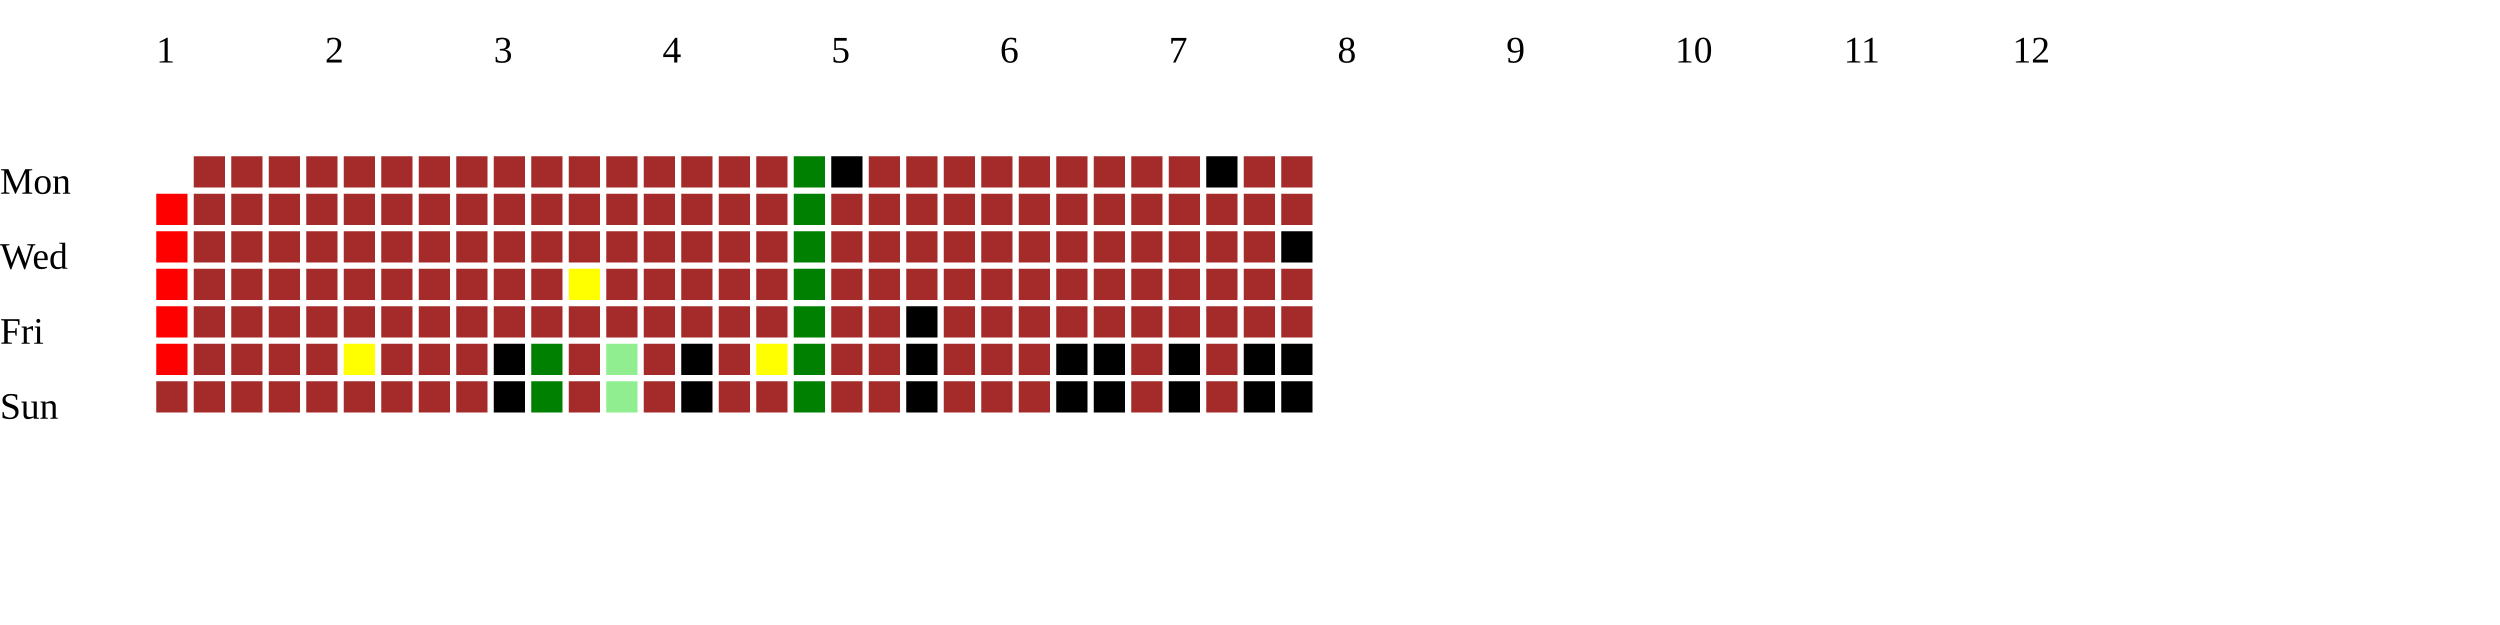
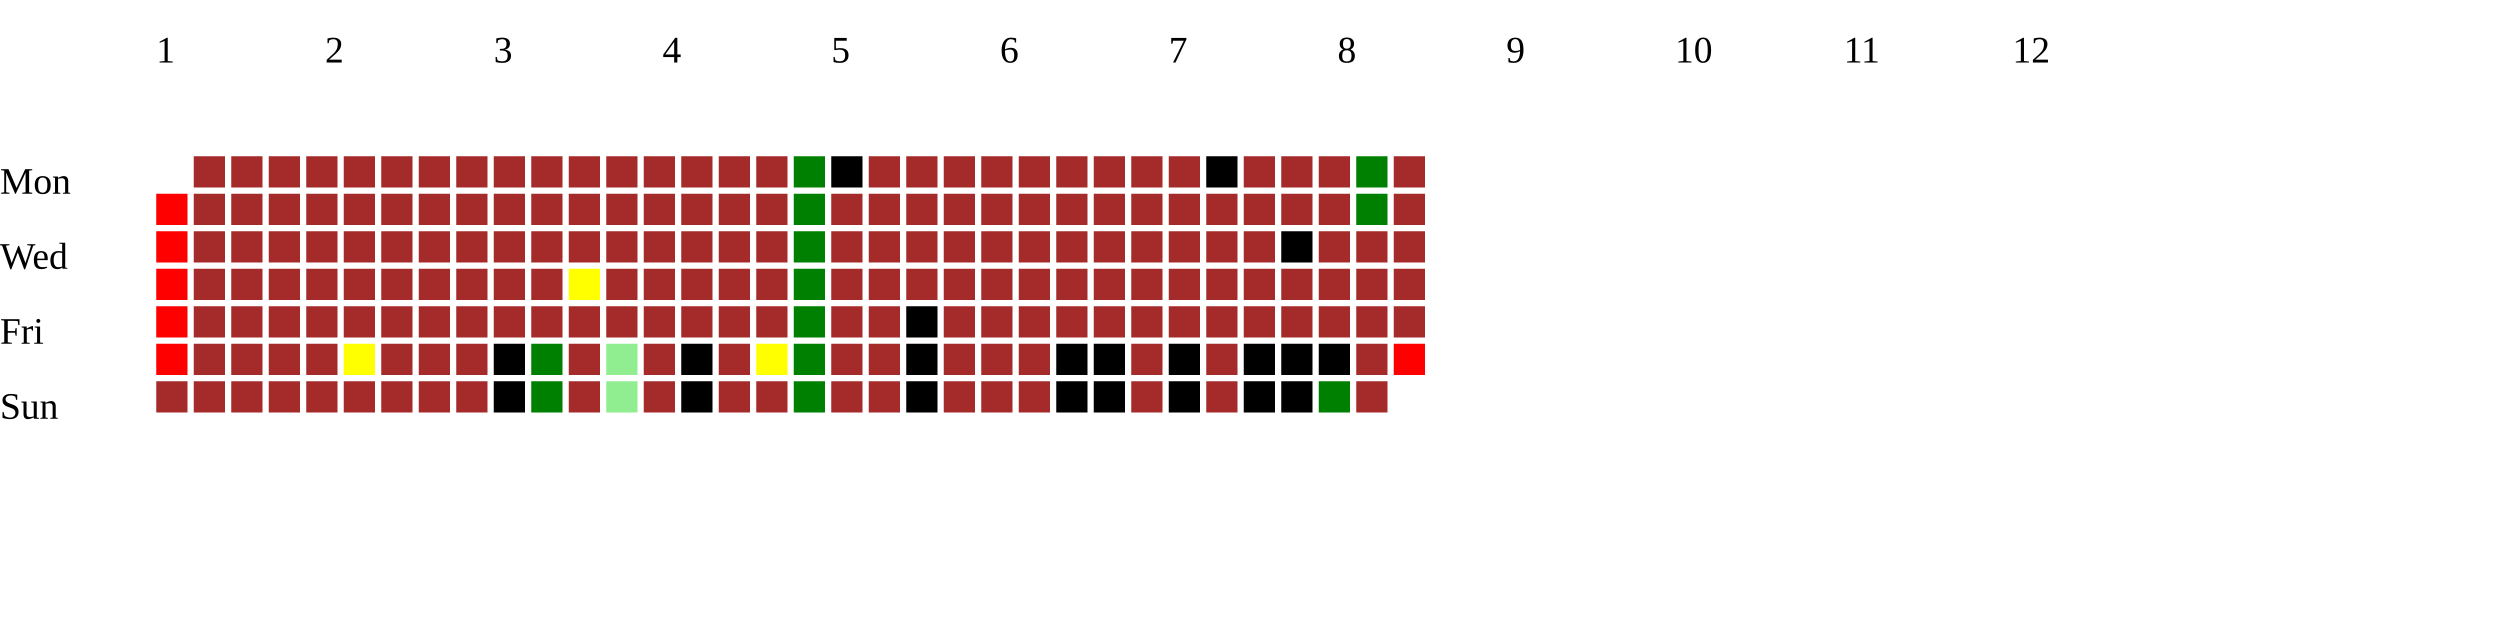
<svg xmlns="http://www.w3.org/2000/svg" baseProfile="full" height="200" version="1.1" width="800">
  <defs />
  <g transform="translate(50, 50)">
    <rect fill="red" height="10" width="10" x="0" y="12" />
    <rect fill="red" height="10" width="10" x="0" y="24" />
    <rect fill="red" height="10" width="10" x="0" y="36" />
    <rect fill="red" height="10" width="10" x="0" y="48" />
    <rect fill="red" height="10" width="10" x="0" y="60" />
    <rect fill="brown" height="10" width="10" x="0" y="72" />
    <rect fill="brown" height="10" width="10" x="12" y="0" />
    <rect fill="brown" height="10" width="10" x="12" y="12" />
    <rect fill="brown" height="10" width="10" x="12" y="24" />
    <rect fill="brown" height="10" width="10" x="12" y="36" />
    <rect fill="brown" height="10" width="10" x="12" y="48" />
    <rect fill="brown" height="10" width="10" x="12" y="60" />
    <rect fill="brown" height="10" width="10" x="12" y="72" />
    <rect fill="brown" height="10" width="10" x="24" y="0" />
    <rect fill="brown" height="10" width="10" x="24" y="12" />
    <rect fill="brown" height="10" width="10" x="24" y="24" />
    <rect fill="brown" height="10" width="10" x="24" y="36" />
    <rect fill="brown" height="10" width="10" x="24" y="48" />
    <rect fill="brown" height="10" width="10" x="24" y="60" />
    <rect fill="brown" height="10" width="10" x="24" y="72" />
    <rect fill="brown" height="10" width="10" x="36" y="0" />
    <rect fill="brown" height="10" width="10" x="36" y="12" />
    <rect fill="brown" height="10" width="10" x="36" y="24" />
    <rect fill="brown" height="10" width="10" x="36" y="36" />
    <rect fill="brown" height="10" width="10" x="36" y="48" />
    <rect fill="brown" height="10" width="10" x="36" y="60" />
    <rect fill="brown" height="10" width="10" x="36" y="72" />
    <rect fill="brown" height="10" width="10" x="48" y="0" />
    <rect fill="brown" height="10" width="10" x="48" y="12" />
    <rect fill="brown" height="10" width="10" x="48" y="24" />
    <rect fill="brown" height="10" width="10" x="48" y="36" />
    <rect fill="brown" height="10" width="10" x="48" y="48" />
    <rect fill="brown" height="10" width="10" x="48" y="60" />
    <rect fill="brown" height="10" width="10" x="48" y="72" />
    <rect fill="brown" height="10" width="10" x="60" y="0" />
    <rect fill="brown" height="10" width="10" x="60" y="12" />
    <rect fill="brown" height="10" width="10" x="60" y="24" />
    <rect fill="brown" height="10" width="10" x="60" y="36" />
    <rect fill="brown" height="10" width="10" x="60" y="48" />
    <rect fill="yellow" height="10" width="10" x="60" y="60" />
    <rect fill="brown" height="10" width="10" x="60" y="72" />
    <rect fill="brown" height="10" width="10" x="72" y="0" />
    <rect fill="brown" height="10" width="10" x="72" y="12" />
    <rect fill="brown" height="10" width="10" x="72" y="24" />
    <rect fill="brown" height="10" width="10" x="72" y="36" />
    <rect fill="brown" height="10" width="10" x="72" y="48" />
    <rect fill="brown" height="10" width="10" x="72" y="60" />
    <rect fill="brown" height="10" width="10" x="72" y="72" />
    <rect fill="brown" height="10" width="10" x="84" y="0" />
    <rect fill="brown" height="10" width="10" x="84" y="12" />
    <rect fill="brown" height="10" width="10" x="84" y="24" />
    <rect fill="brown" height="10" width="10" x="84" y="36" />
    <rect fill="brown" height="10" width="10" x="84" y="48" />
    <rect fill="brown" height="10" width="10" x="84" y="60" />
    <rect fill="brown" height="10" width="10" x="84" y="72" />
    <rect fill="brown" height="10" width="10" x="96" y="0" />
    <rect fill="brown" height="10" width="10" x="96" y="12" />
    <rect fill="brown" height="10" width="10" x="96" y="24" />
    <rect fill="brown" height="10" width="10" x="96" y="36" />
    <rect fill="brown" height="10" width="10" x="96" y="48" />
    <rect fill="brown" height="10" width="10" x="96" y="60" />
    <rect fill="brown" height="10" width="10" x="96" y="72" />
    <rect fill="brown" height="10" width="10" x="108" y="0" />
    <rect fill="brown" height="10" width="10" x="108" y="12" />
    <rect fill="brown" height="10" width="10" x="108" y="24" />
    <rect fill="brown" height="10" width="10" x="108" y="36" />
    <rect fill="brown" height="10" width="10" x="108" y="48" />
    <rect fill="black" height="10" width="10" x="108" y="60" />
    <rect fill="black" height="10" width="10" x="108" y="72" />
    <rect fill="brown" height="10" width="10" x="120" y="0" />
    <rect fill="brown" height="10" width="10" x="120" y="12" />
    <rect fill="brown" height="10" width="10" x="120" y="24" />
    <rect fill="brown" height="10" width="10" x="120" y="36" />
    <rect fill="brown" height="10" width="10" x="120" y="48" />
    <rect fill="green" height="10" width="10" x="120" y="60" />
    <rect fill="green" height="10" width="10" x="120" y="72" />
    <rect fill="brown" height="10" width="10" x="132" y="0" />
    <rect fill="brown" height="10" width="10" x="132" y="12" />
    <rect fill="brown" height="10" width="10" x="132" y="24" />
    <rect fill="yellow" height="10" width="10" x="132" y="36" />
    <rect fill="brown" height="10" width="10" x="132" y="48" />
    <rect fill="brown" height="10" width="10" x="132" y="60" />
    <rect fill="brown" height="10" width="10" x="132" y="72" />
    <rect fill="brown" height="10" width="10" x="144" y="0" />
    <rect fill="brown" height="10" width="10" x="144" y="12" />
    <rect fill="brown" height="10" width="10" x="144" y="24" />
    <rect fill="brown" height="10" width="10" x="144" y="36" />
    <rect fill="brown" height="10" width="10" x="144" y="48" />
    <rect fill="lightgreen" height="10" width="10" x="144" y="60" />
    <rect fill="lightgreen" height="10" width="10" x="144" y="72" />
    <rect fill="brown" height="10" width="10" x="156" y="0" />
    <rect fill="brown" height="10" width="10" x="156" y="12" />
    <rect fill="brown" height="10" width="10" x="156" y="24" />
    <rect fill="brown" height="10" width="10" x="156" y="36" />
    <rect fill="brown" height="10" width="10" x="156" y="48" />
    <rect fill="brown" height="10" width="10" x="156" y="60" />
    <rect fill="brown" height="10" width="10" x="156" y="72" />
    <rect fill="brown" height="10" width="10" x="168" y="0" />
    <rect fill="brown" height="10" width="10" x="168" y="12" />
    <rect fill="brown" height="10" width="10" x="168" y="24" />
    <rect fill="brown" height="10" width="10" x="168" y="36" />
    <rect fill="brown" height="10" width="10" x="168" y="48" />
    <rect fill="black" height="10" width="10" x="168" y="60" />
    <rect fill="black" height="10" width="10" x="168" y="72" />
    <rect fill="brown" height="10" width="10" x="180" y="0" />
    <rect fill="brown" height="10" width="10" x="180" y="12" />
    <rect fill="brown" height="10" width="10" x="180" y="24" />
    <rect fill="brown" height="10" width="10" x="180" y="36" />
    <rect fill="brown" height="10" width="10" x="180" y="48" />
    <rect fill="brown" height="10" width="10" x="180" y="60" />
    <rect fill="brown" height="10" width="10" x="180" y="72" />
    <rect fill="brown" height="10" width="10" x="192" y="0" />
    <rect fill="brown" height="10" width="10" x="192" y="12" />
    <rect fill="brown" height="10" width="10" x="192" y="24" />
    <rect fill="brown" height="10" width="10" x="192" y="36" />
    <rect fill="brown" height="10" width="10" x="192" y="48" />
    <rect fill="yellow" height="10" width="10" x="192" y="60" />
    <rect fill="brown" height="10" width="10" x="192" y="72" />
    <rect fill="green" height="10" width="10" x="204" y="0" />
    <rect fill="green" height="10" width="10" x="204" y="12" />
    <rect fill="green" height="10" width="10" x="204" y="24" />
    <rect fill="green" height="10" width="10" x="204" y="36" />
    <rect fill="green" height="10" width="10" x="204" y="48" />
    <rect fill="green" height="10" width="10" x="204" y="60" />
    <rect fill="green" height="10" width="10" x="204" y="72" />
    <rect fill="black" height="10" width="10" x="216" y="0" />
    <rect fill="brown" height="10" width="10" x="216" y="12" />
    <rect fill="brown" height="10" width="10" x="216" y="24" />
    <rect fill="brown" height="10" width="10" x="216" y="36" />
    <rect fill="brown" height="10" width="10" x="216" y="48" />
    <rect fill="brown" height="10" width="10" x="216" y="60" />
    <rect fill="brown" height="10" width="10" x="216" y="72" />
    <rect fill="brown" height="10" width="10" x="228" y="0" />
    <rect fill="brown" height="10" width="10" x="228" y="12" />
    <rect fill="brown" height="10" width="10" x="228" y="24" />
    <rect fill="brown" height="10" width="10" x="228" y="36" />
    <rect fill="brown" height="10" width="10" x="228" y="48" />
    <rect fill="brown" height="10" width="10" x="228" y="60" />
    <rect fill="brown" height="10" width="10" x="228" y="72" />
    <rect fill="brown" height="10" width="10" x="240" y="0" />
    <rect fill="brown" height="10" width="10" x="240" y="12" />
    <rect fill="brown" height="10" width="10" x="240" y="24" />
    <rect fill="brown" height="10" width="10" x="240" y="36" />
    <rect fill="black" height="10" width="10" x="240" y="48" />
    <rect fill="black" height="10" width="10" x="240" y="60" />
    <rect fill="black" height="10" width="10" x="240" y="72" />
    <rect fill="brown" height="10" width="10" x="252" y="0" />
    <rect fill="brown" height="10" width="10" x="252" y="12" />
    <rect fill="brown" height="10" width="10" x="252" y="24" />
    <rect fill="brown" height="10" width="10" x="252" y="36" />
    <rect fill="brown" height="10" width="10" x="252" y="48" />
    <rect fill="brown" height="10" width="10" x="252" y="60" />
    <rect fill="brown" height="10" width="10" x="252" y="72" />
    <rect fill="brown" height="10" width="10" x="264" y="0" />
    <rect fill="brown" height="10" width="10" x="264" y="12" />
    <rect fill="brown" height="10" width="10" x="264" y="24" />
    <rect fill="brown" height="10" width="10" x="264" y="36" />
    <rect fill="brown" height="10" width="10" x="264" y="48" />
    <rect fill="brown" height="10" width="10" x="264" y="60" />
    <rect fill="brown" height="10" width="10" x="264" y="72" />
    <rect fill="brown" height="10" width="10" x="276" y="0" />
    <rect fill="brown" height="10" width="10" x="276" y="12" />
    <rect fill="brown" height="10" width="10" x="276" y="24" />
    <rect fill="brown" height="10" width="10" x="276" y="36" />
    <rect fill="brown" height="10" width="10" x="276" y="48" />
    <rect fill="brown" height="10" width="10" x="276" y="60" />
    <rect fill="brown" height="10" width="10" x="276" y="72" />
    <rect fill="brown" height="10" width="10" x="288" y="0" />
    <rect fill="brown" height="10" width="10" x="288" y="12" />
    <rect fill="brown" height="10" width="10" x="288" y="24" />
    <rect fill="brown" height="10" width="10" x="288" y="36" />
    <rect fill="brown" height="10" width="10" x="288" y="48" />
    <rect fill="black" height="10" width="10" x="288" y="60" />
    <rect fill="black" height="10" width="10" x="288" y="72" />
    <rect fill="brown" height="10" width="10" x="300" y="0" />
    <rect fill="brown" height="10" width="10" x="300" y="12" />
    <rect fill="brown" height="10" width="10" x="300" y="24" />
    <rect fill="brown" height="10" width="10" x="300" y="36" />
    <rect fill="brown" height="10" width="10" x="300" y="48" />
    <rect fill="black" height="10" width="10" x="300" y="60" />
    <rect fill="black" height="10" width="10" x="300" y="72" />
    <rect fill="brown" height="10" width="10" x="312" y="0" />
    <rect fill="brown" height="10" width="10" x="312" y="12" />
    <rect fill="brown" height="10" width="10" x="312" y="24" />
    <rect fill="brown" height="10" width="10" x="312" y="36" />
    <rect fill="brown" height="10" width="10" x="312" y="48" />
    <rect fill="brown" height="10" width="10" x="312" y="60" />
    <rect fill="brown" height="10" width="10" x="312" y="72" />
    <rect fill="brown" height="10" width="10" x="324" y="0" />
    <rect fill="brown" height="10" width="10" x="324" y="12" />
    <rect fill="brown" height="10" width="10" x="324" y="24" />
    <rect fill="brown" height="10" width="10" x="324" y="36" />
    <rect fill="brown" height="10" width="10" x="324" y="48" />
    <rect fill="black" height="10" width="10" x="324" y="60" />
    <rect fill="black" height="10" width="10" x="324" y="72" />
    <rect fill="black" height="10" width="10" x="336" y="0" />
    <rect fill="brown" height="10" width="10" x="336" y="12" />
    <rect fill="brown" height="10" width="10" x="336" y="24" />
    <rect fill="brown" height="10" width="10" x="336" y="36" />
    <rect fill="brown" height="10" width="10" x="336" y="48" />
    <rect fill="brown" height="10" width="10" x="336" y="60" />
    <rect fill="brown" height="10" width="10" x="336" y="72" />
    <rect fill="brown" height="10" width="10" x="348" y="0" />
    <rect fill="brown" height="10" width="10" x="348" y="12" />
    <rect fill="brown" height="10" width="10" x="348" y="24" />
    <rect fill="brown" height="10" width="10" x="348" y="36" />
    <rect fill="brown" height="10" width="10" x="348" y="48" />
    <rect fill="black" height="10" width="10" x="348" y="60" />
    <rect fill="black" height="10" width="10" x="348" y="72" />
    <rect fill="brown" height="10" width="10" x="360" y="0" />
    <rect fill="brown" height="10" width="10" x="360" y="12" />
    <rect fill="black" height="10" width="10" x="360" y="24" />
    <rect fill="brown" height="10" width="10" x="360" y="36" />
    <rect fill="brown" height="10" width="10" x="360" y="48" />
    <rect fill="black" height="10" width="10" x="360" y="60" />
    <rect fill="black" height="10" width="10" x="360" y="72" />
+     <rect fill="brown" height="10" width="10" x="372" y="0" />
+     <rect fill="brown" height="10" width="10" x="372" y="12" />
+     <rect fill="brown" height="10" width="10" x="372" y="24" />
+     <rect fill="brown" height="10" width="10" x="372" y="36" />
+     <rect fill="brown" height="10" width="10" x="372" y="48" />
+     <rect fill="black" height="10" width="10" x="372" y="60" />
+     <rect fill="green" height="10" width="10" x="372" y="72" />
+     <rect fill="green" height="10" width="10" x="384" y="0" />
+     <rect fill="green" height="10" width="10" x="384" y="12" />
+     <rect fill="brown" height="10" width="10" x="384" y="24" />
+     <rect fill="brown" height="10" width="10" x="384" y="36" />
+     <rect fill="brown" height="10" width="10" x="384" y="48" />
+     <rect fill="brown" height="10" width="10" x="384" y="60" />
+     <rect fill="brown" height="10" width="10" x="384" y="72" />
+     <rect fill="brown" height="10" width="10" x="396" y="0" />
+     <rect fill="brown" height="10" width="10" x="396" y="12" />
+     <rect fill="brown" height="10" width="10" x="396" y="24" />
+     <rect fill="brown" height="10" width="10" x="396" y="36" />
+     <rect fill="brown" height="10" width="10" x="396" y="48" />
+     <rect fill="red" height="10" width="10" x="396" y="60" />
  </g>
  <g transform="translate(0, 50)">
    <text x="0" y="12">Mon</text>
    <text x="0" y="24" />
    <text x="0" y="36">Wed</text>
    <text x="0" y="48" />
    <text x="0" y="60">Fri</text>
    <text x="0" y="72" />
    <text x="0" y="84">Sun</text>
  </g>
  <g transform="translate(50, 0)">
    <text x="0.0" y="20">1</text>
    <text x="54.0" y="20">2</text>
    <text x="108.0" y="20">3</text>
    <text x="162.0" y="20">4</text>
    <text x="216.0" y="20">5</text>
    <text x="270.0" y="20">6</text>
    <text x="324.0" y="20">7</text>
    <text x="378.0" y="20">8</text>
    <text x="432.0" y="20">9</text>
    <text x="486.0" y="20">10</text>
    <text x="540.0" y="20">11</text>
    <text x="594.0" y="20">12</text>
  </g>
</svg>
